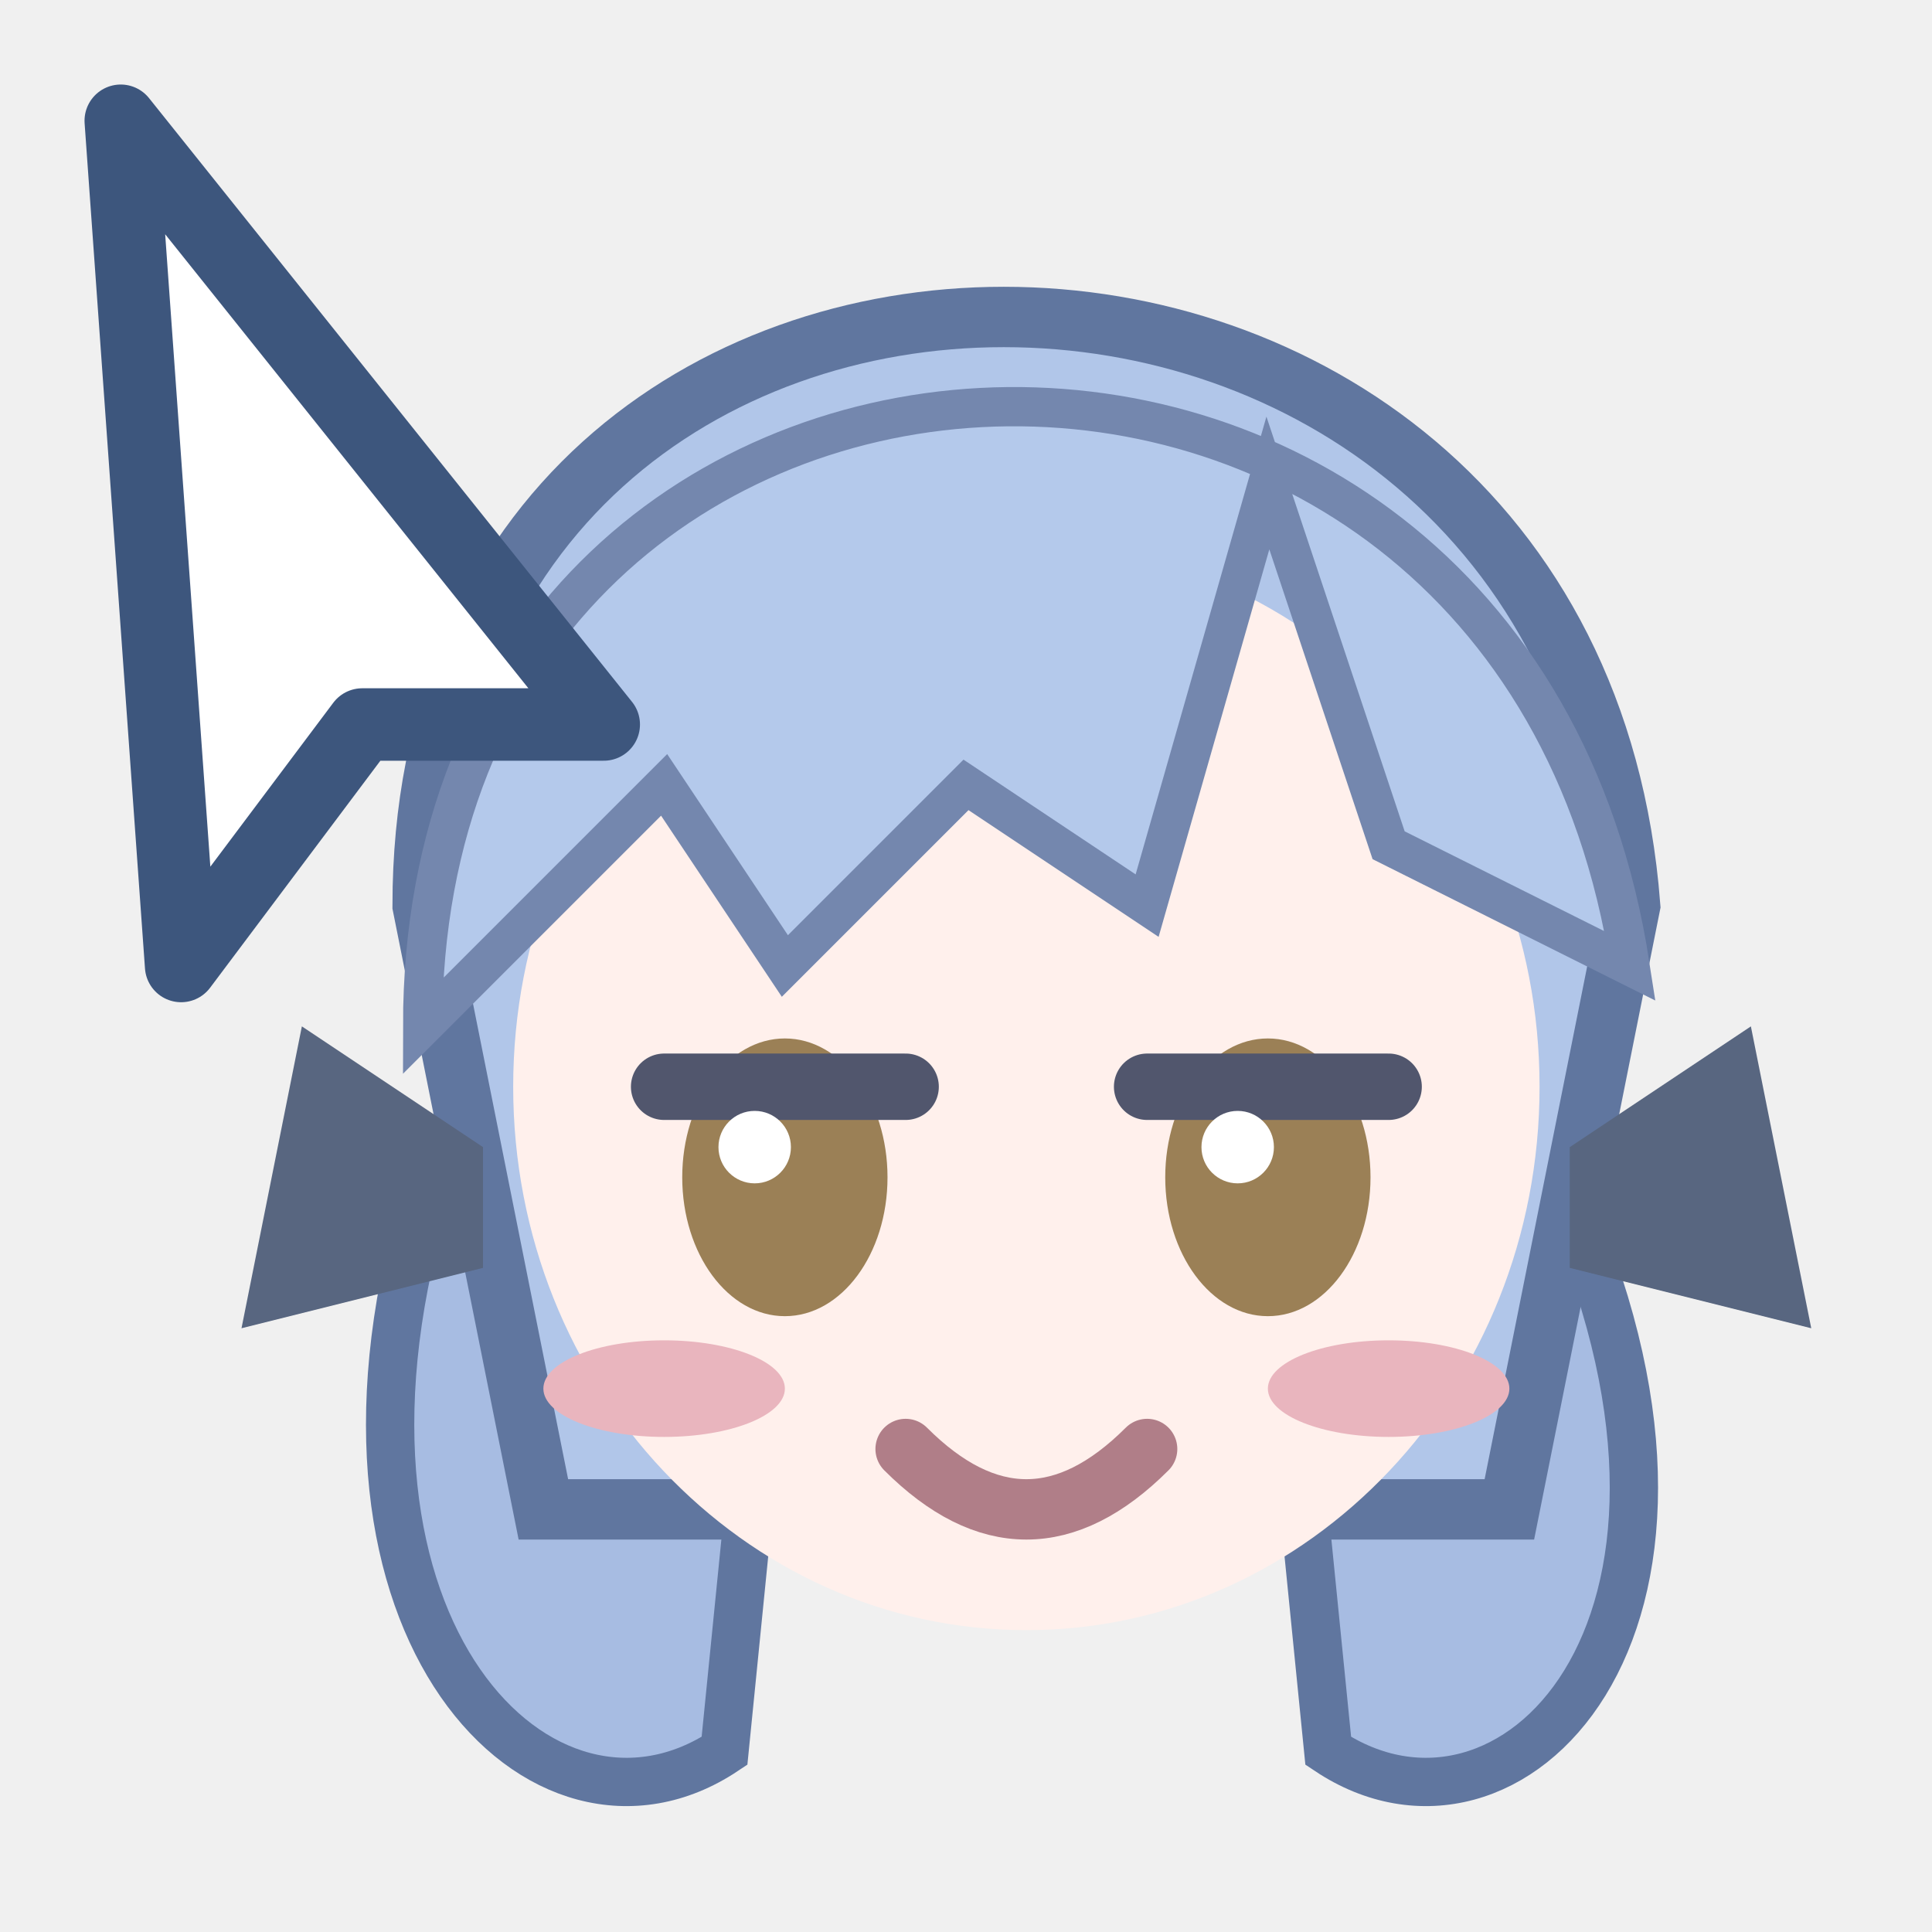
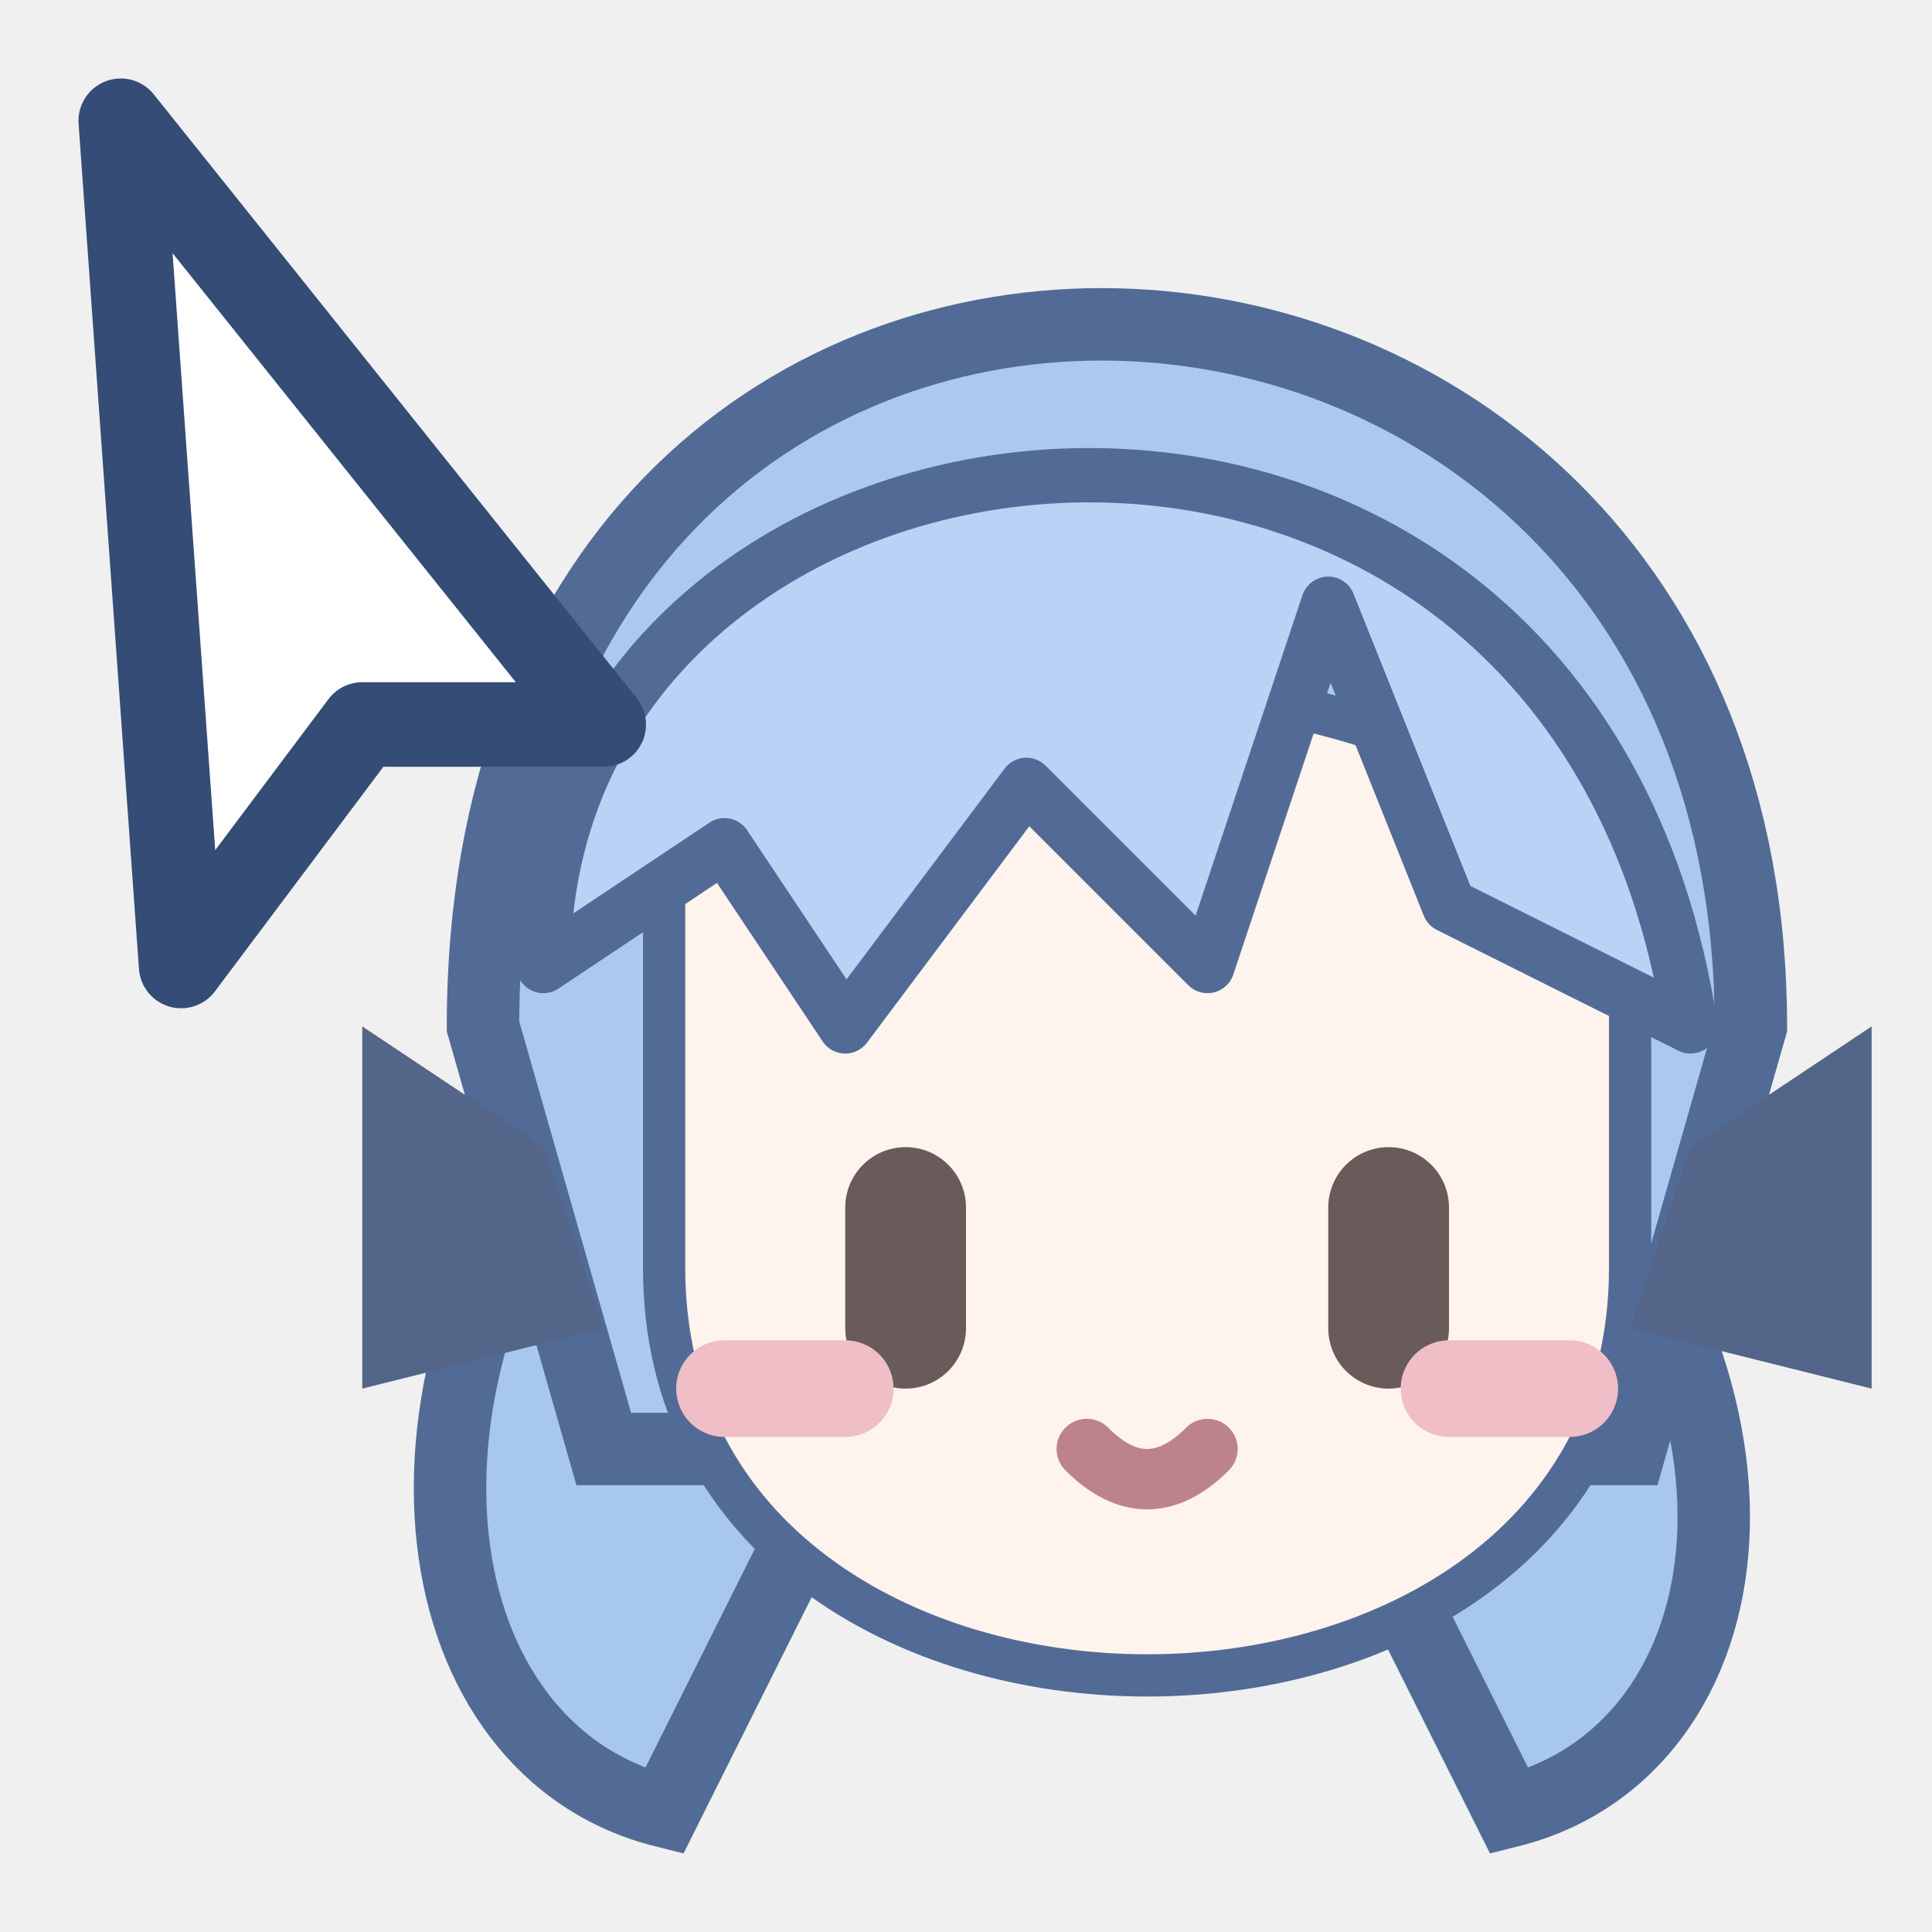
<svg xmlns="http://www.w3.org/2000/svg" width="32" height="32" viewBox="0 0 32 32">
-   <path d="M7 20C5 27 9 31 12 29L13 19M26 20C29 27 25 31 22 29L21 19" fill="#a7bce2" stroke="#60769f" stroke-width=".8" />
-   <path d="M7 15C7 2 26 2 27 15L25 25 9 25Z" fill="#b1c6e9" stroke="#60769f" />
-   <ellipse cx="17" cy="18" rx="8.5" ry="9" fill="#fff0ec" />
-   <path d="M7 17C7 4 25 3 27 16L23 14 21 8 19 15 16 13 13 16 11 13Z" fill="#b4c9eb" stroke="#7487ae" stroke-width=".65" />
-   <path d="M8 19 5 17 4 22 8 21M26 19 29 17 30 22 26 21" fill="#586680" />
-   <ellipse cx="13" cy="19.5" rx="1.7" ry="2.3" fill="#9b8056" />
-   <ellipse cx="21" cy="19.5" rx="1.7" ry="2.3" fill="#9b8056" />
-   <path d="M11 18h4M19 18h4" stroke="#51566d" stroke-width="1.1" stroke-linecap="round" />
-   <circle cx="12.5" cy="19" r=".6" fill="white" />
-   <circle cx="20.5" cy="19" r=".6" fill="white" />
-   <path d="M15 24Q17 26 19 24" fill="none" stroke="#b07e88" stroke-linecap="round" />
-   <ellipse cx="11" cy="23" rx="2" ry=".8" fill="#e9b5be" />
-   <ellipse cx="23" cy="23" rx="2" ry=".8" fill="#e9b5be" />
-   <path d="M2 2 3 16 6 12 10 12Z" fill="white" stroke="#3d567d" stroke-width="1.2" stroke-linejoin="round" />
+   <path d="M10 18C6 23 7 29 11 30L14 24M25 18C30 23 29 29 25 30L22 24" fill="#a8c7ee" stroke="#526b96" stroke-width="1.2" />
+   <path d="M8 17C8 1 29 2 29 17L27 24H10Z" fill="#abc9ef" stroke="#526b96" stroke-width="1.2" />
+   <path d="M11 15C11 10 26 10 27 16V21C27 30 11 30 11 21Z" fill="#fff3ee" stroke="#526b96" stroke-width=".7" />
+   <path d="M9 16C9 6 26 4 28 17L24 15 22 10 20 16 17 13 14 17 12 14Z" fill="#b8d3f5" stroke="#526b96" stroke-width=".9" stroke-linejoin="round" />
+   <path d="M9 19 6 17 6 23 10 22M28 19 31 17 31 23 27 22" fill="#53668a" />
+   <path d="M15 20v2M23 20v2" stroke="#695b59" stroke-width="2" stroke-linecap="round" />
+   <path d="M18 24q1 1 2 0" fill="none" stroke="#bc838e" stroke-width="1" stroke-linecap="round" />
+   <path d="M12 23h2M24 23h2" stroke="#efbec7" stroke-width="1.6" stroke-linecap="round" />
+   <path d="M2 2 3 16 6 12 10 12Z" fill="white" stroke="#344c76" stroke-width="1.4" stroke-linejoin="round" />
</svg>
